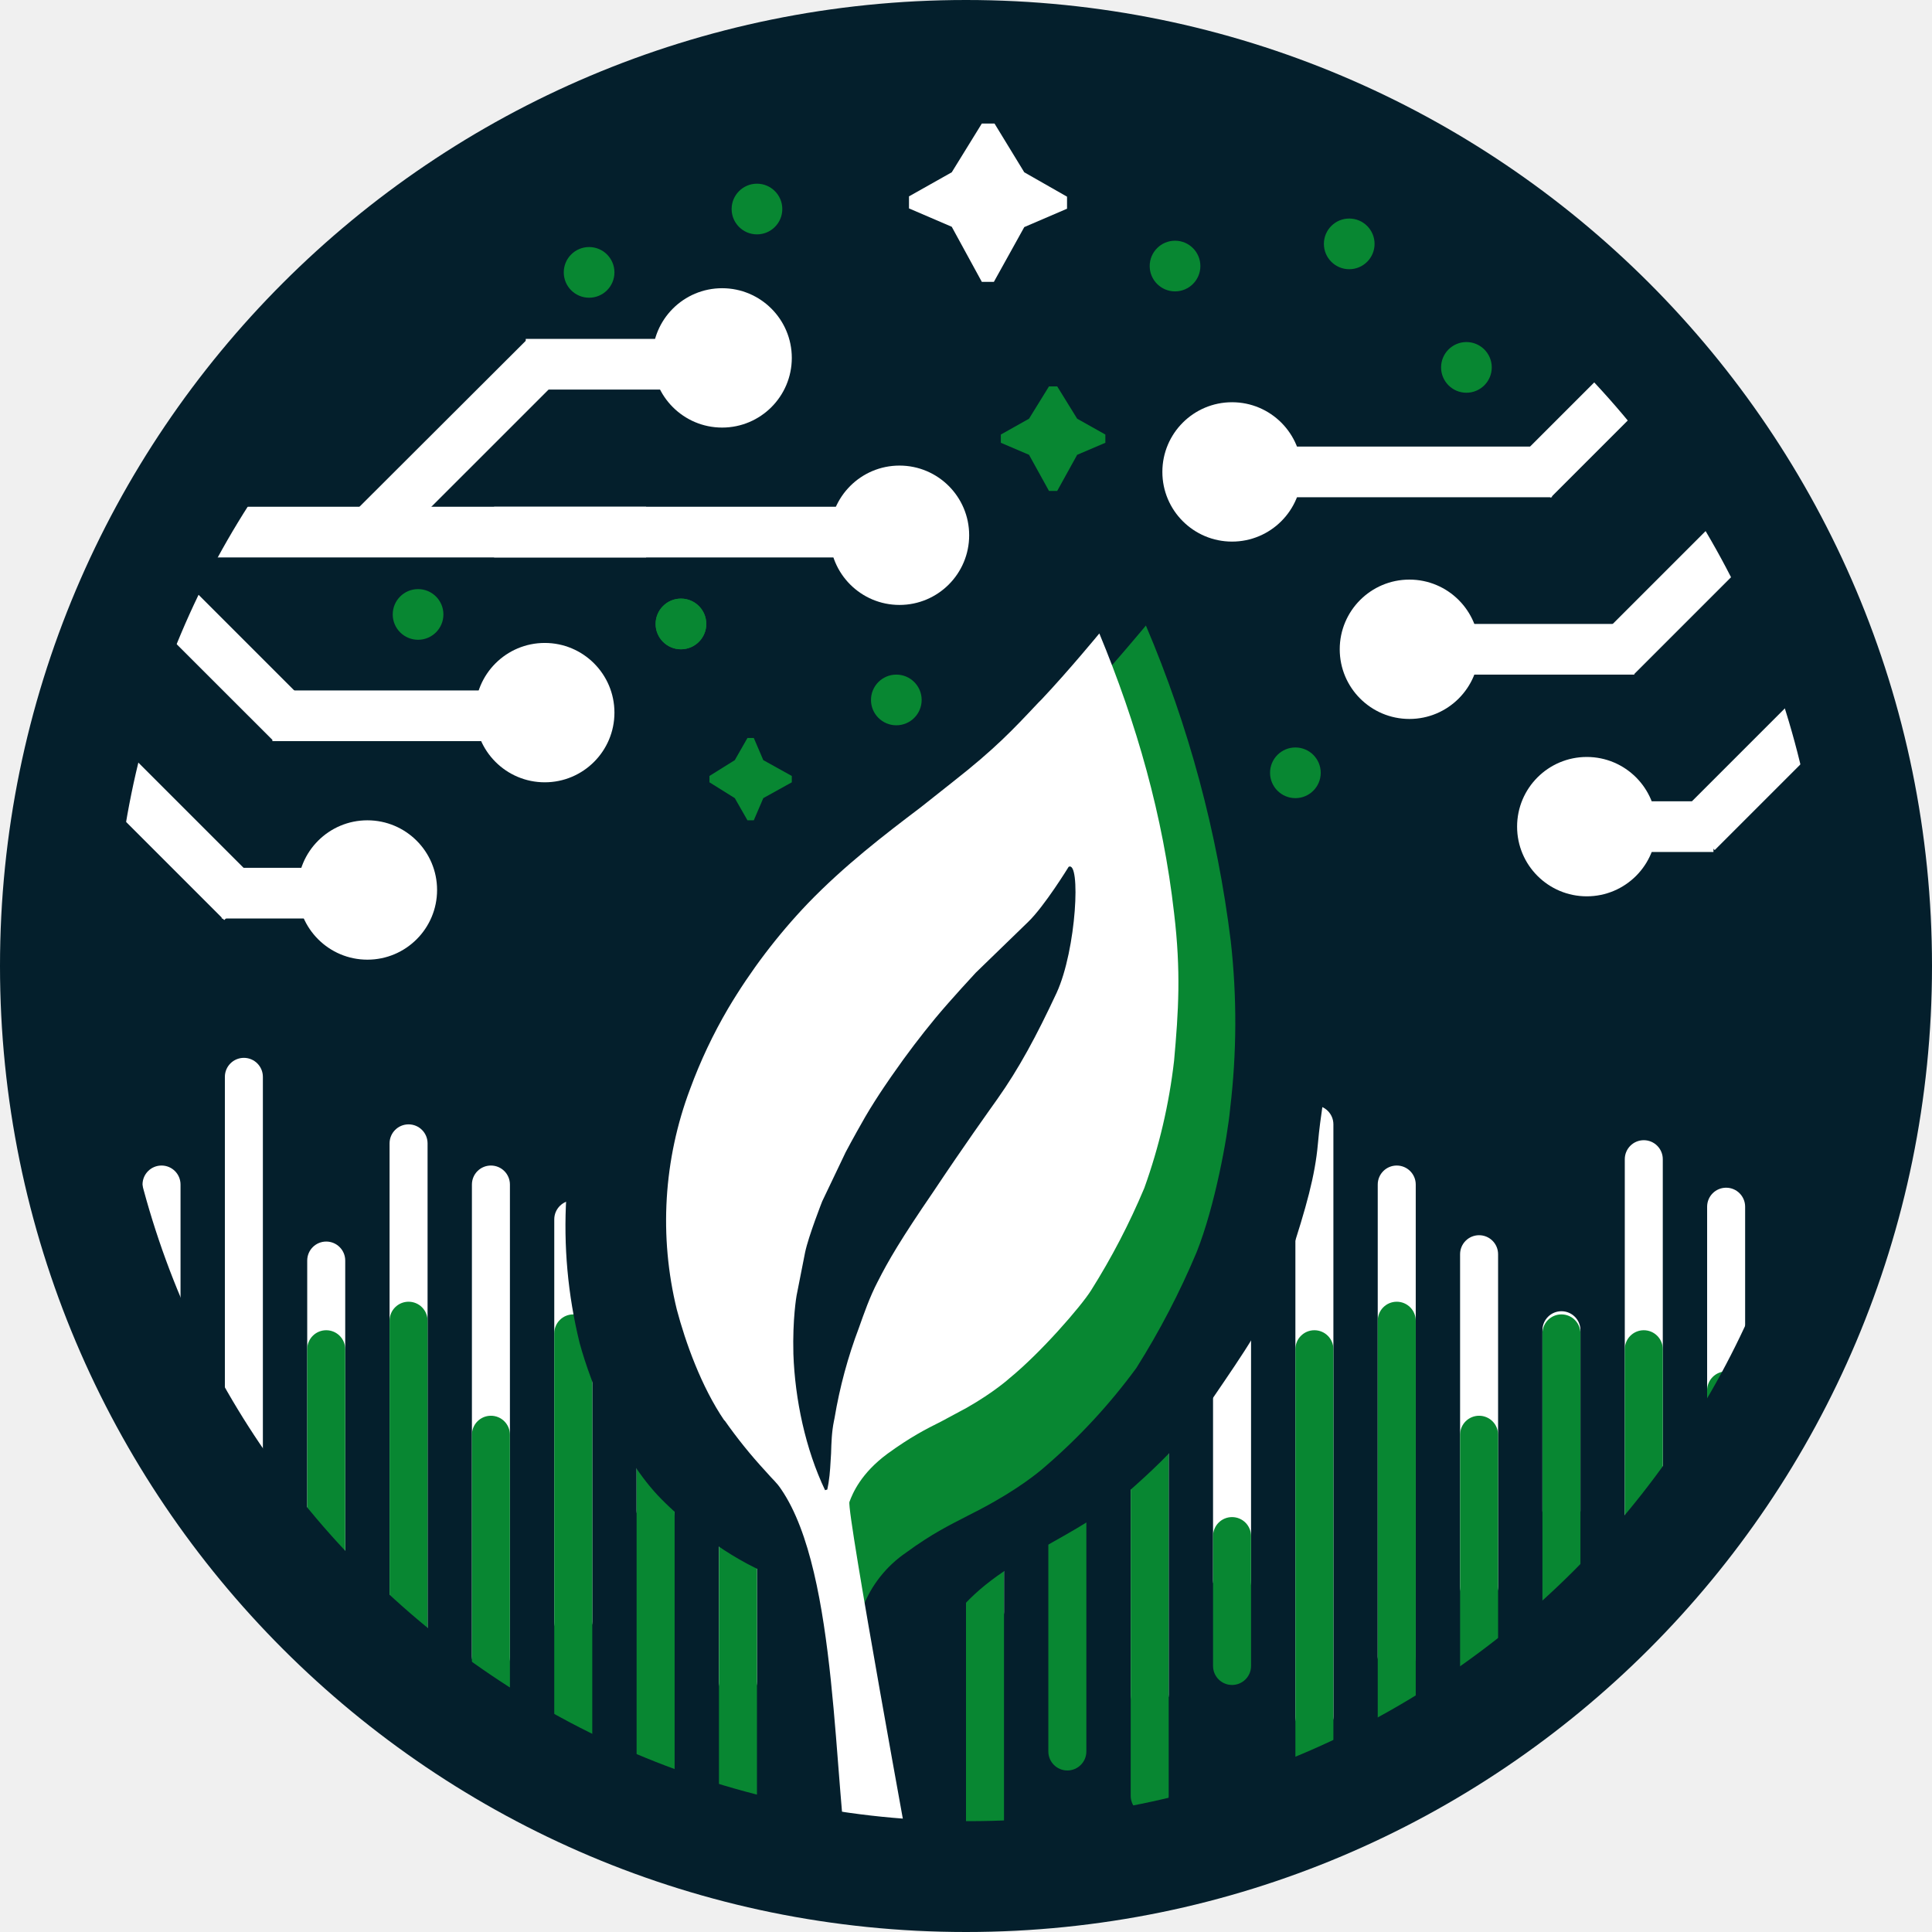
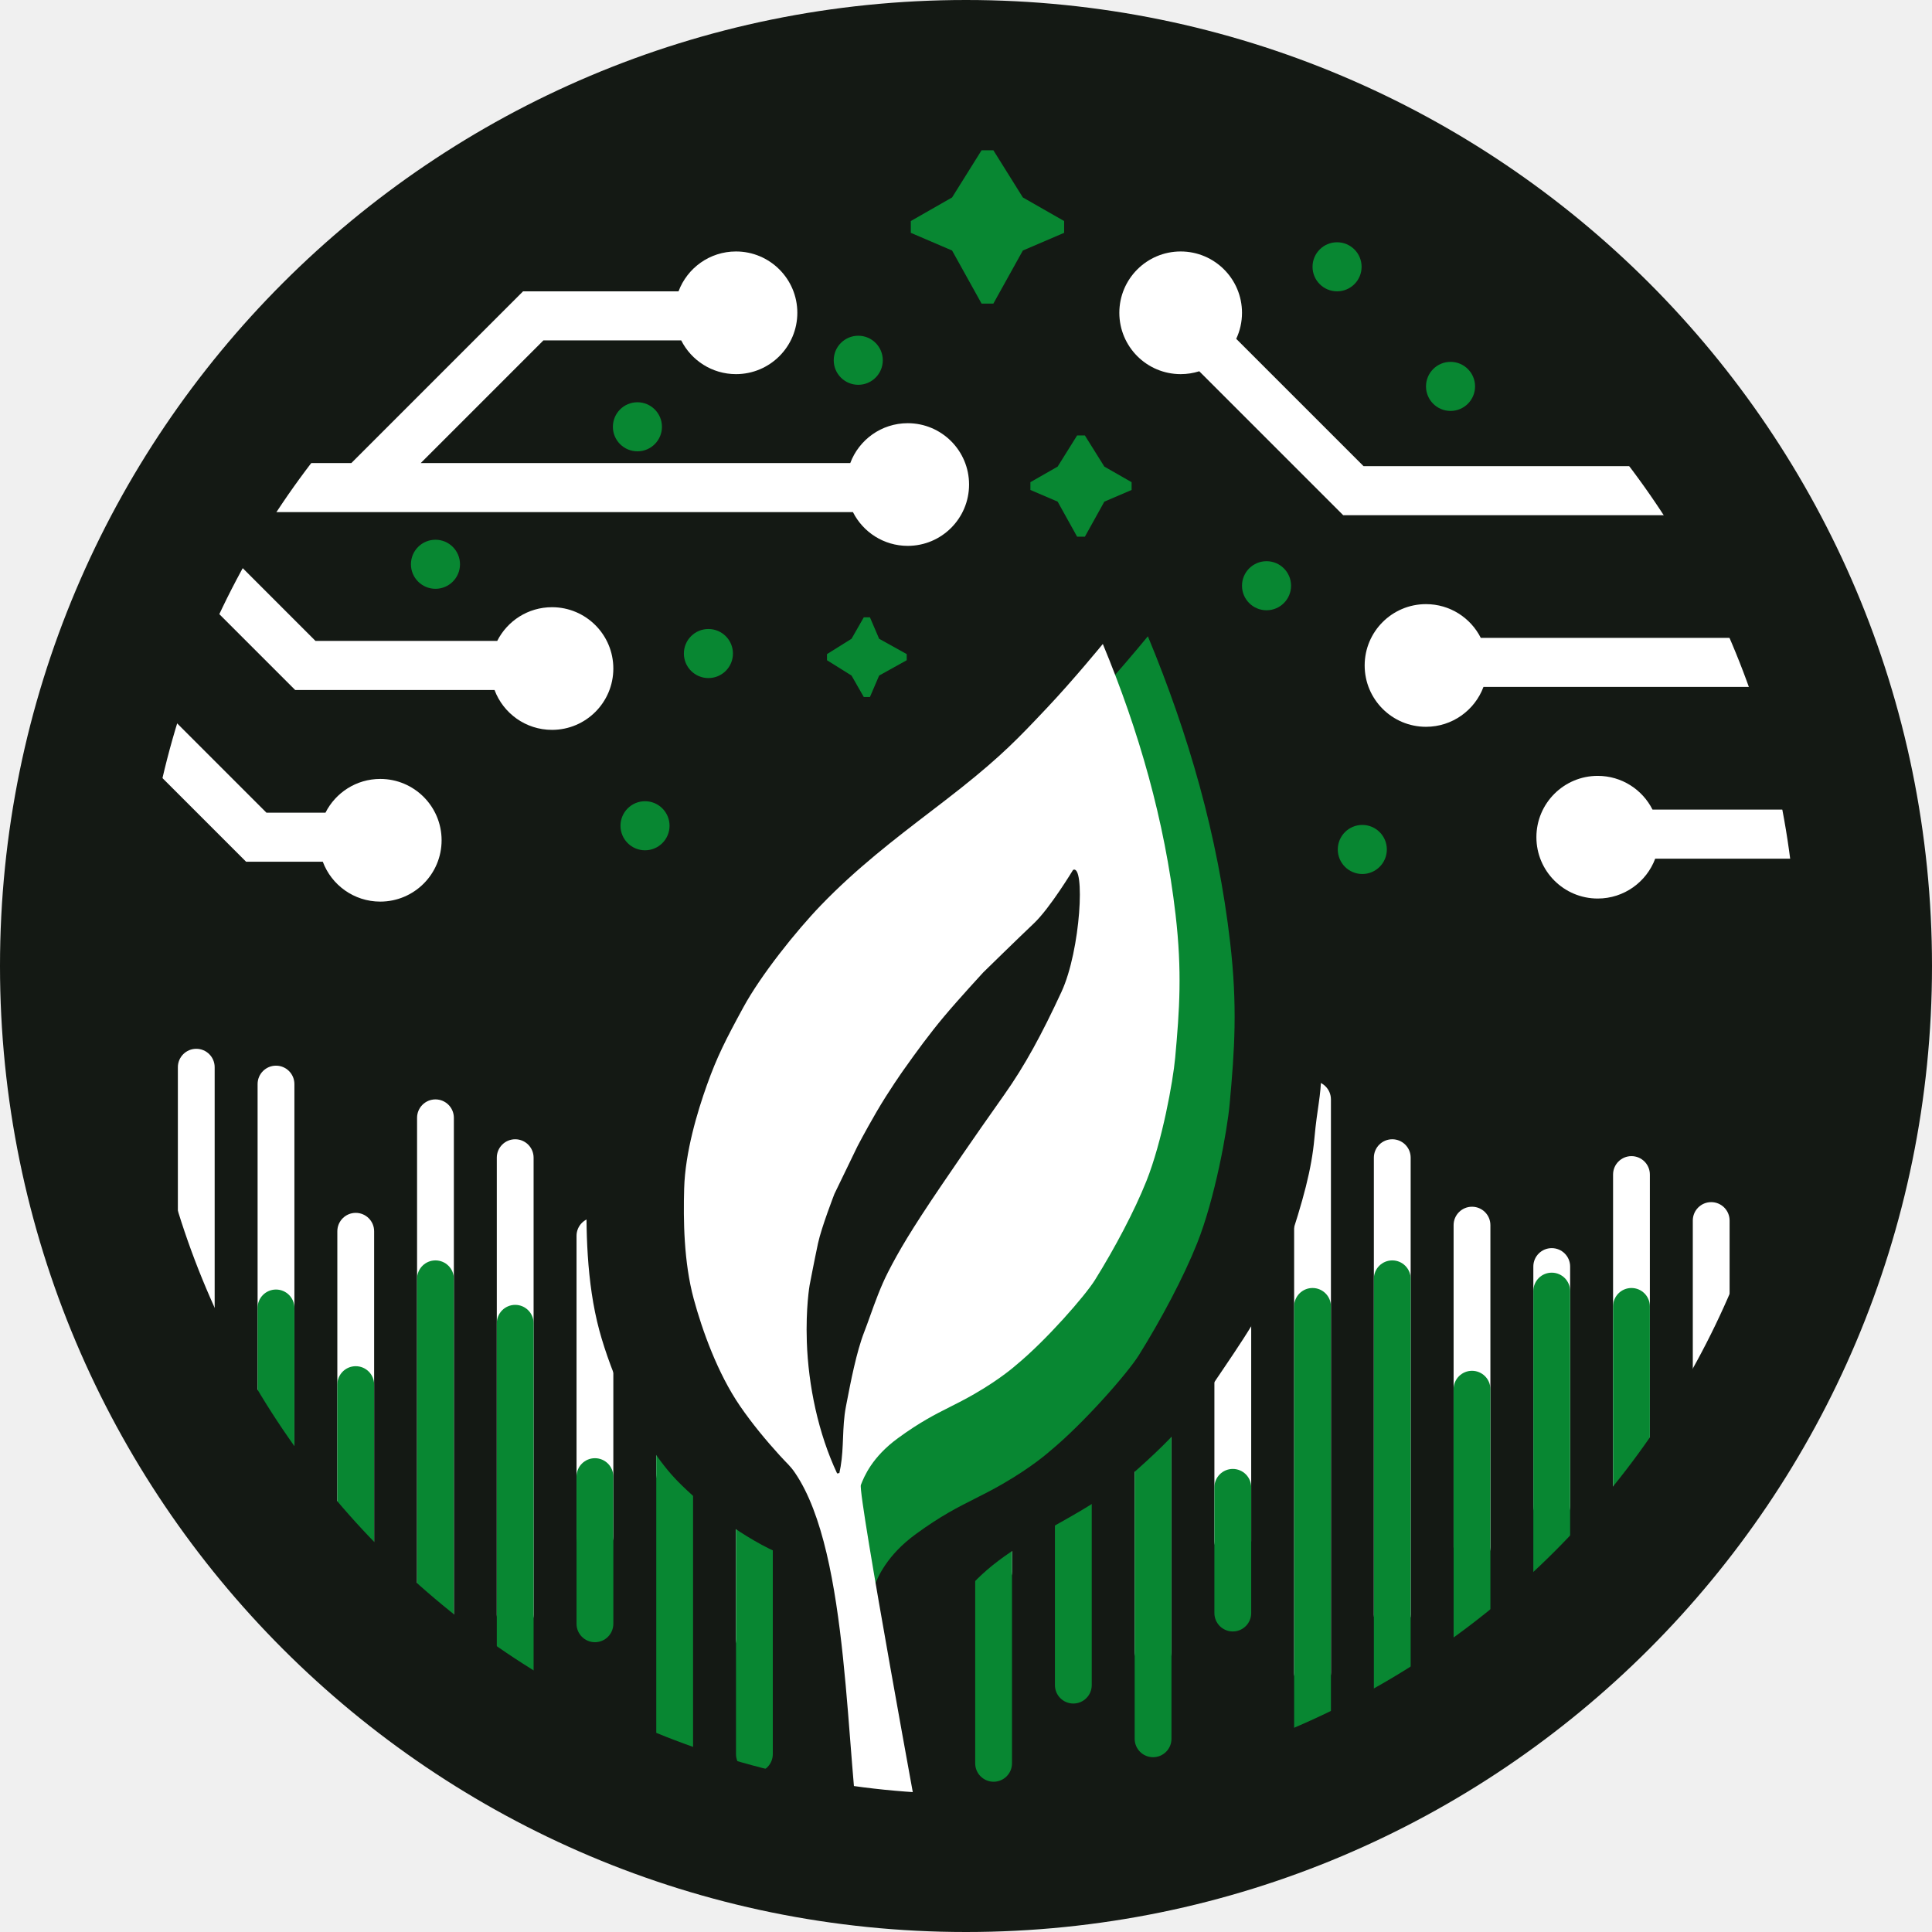
- <svg xmlns="http://www.w3.org/2000/svg" fill="none" viewBox="0 0 610 610">
-   <circle cx="305" cy="305" r="305" fill="#041F2C" />
-   <mask id="a" width="540" height="540" x="36" y="35" maskUnits="userSpaceOnUse" style="mask-type:alpha">
-     <circle cx="306" cy="305" r="270" fill="#fff" />
+ <svg xmlns="http://www.w3.org/2000/svg" width="630" height="630" viewBox="0 0 630 630" fill="none">
+   <circle cx="315" cy="315" r="315" fill="#141914" />
+   <mask id="mask0_10_599" style="mask-type:alpha" maskUnits="userSpaceOnUse" x="46" y="45" width="540" height="540">
+     <circle cx="316" cy="315" r="270" fill="white" />
  </mask>
-   <g mask="url(#a)">
-     <circle cx="22" cy="22" r="22" fill="#fff" transform="matrix(-1 0 0 1 250 91)" />
-     <circle cx="22" cy="22" r="22" fill="#fff" transform="matrix(-1 0 0 1 306 147)" />
-     <circle cx="116" cy="281" r="22" fill="#fff" transform="rotate(-90 116 281)" />
-     <path fill="#fff" d="m-96.9 100.2 179 179-11.3 11.3-179-179z" />
-     <path fill="#fff" d="M70 274h52v16H70z" />
-     <circle cx="172" cy="225" r="22" fill="#fff" transform="rotate(-90 172 225)" />
-     <path fill="#fff" d="M-73.9 51.2 97.2 222.3 86 233.6l-171.1-171zM478.3 145.8 549 75.1l11.3 11.3-70.7 70.7z" />
-     <path fill="#fff" d="M86 218h94v16H86zM166 107h67v16h-67z" />
-     <path fill="#fff" d="m124.3 171.9 53.1-53.1-11.3-11.3-53.1 53z" />
-     <path fill="#fff" d="M-1 176h205v-16H-1z" />
-     <path fill="#fff" d="M156 176h112v-16H156zM530.1 257.1l70.7-70.7 11.3 11.3-70.7 70.7z" />
-     <path fill="#fff" d="M496 253h45v16h-45zM504.6 201.6l70.7-70.7 11.3 11.3-70.7 70.7z" />
-     <circle cx="501" cy="261" r="22" fill="#fff" transform="rotate(-90 501 261)" />
-     <path fill="#fff" d="M516 213h-71v-16h71z" />
-     <circle cx="445" cy="205" r="22" fill="#fff" transform="rotate(-90 445 205)" />
-     <path fill="#fff" d="M490 157h-85v-16h85z" />
-     <circle cx="389" cy="149" r="22" fill="#fff" transform="rotate(-90 389 149)" />
-     <rect width="12" height="161" x="45" y="368" fill="#fff" rx="6" />
-     <rect width="12" height="229" x="71" y="334" fill="#fff" rx="6" />
-     <rect width="12" height="113" x="97" y="392" fill="#fff" rx="6" />
-     <rect width="12" height="187" x="123" y="355" fill="#fff" rx="6" />
-     <rect width="12" height="161" x="149" y="368" fill="#fff" rx="6" />
-     <rect width="12" height="139" x="175" y="379" fill="#fff" rx="6" />
-     <rect width="12" height="69" x="201" y="414" fill="#fff" rx="6" />
-     <rect width="12" height="177" x="227" y="360" fill="#fff" rx="6" />
-     <rect width="12" height="147" x="253" y="375" fill="#fff" rx="6" />
-     <rect width="12" height="111" x="279" y="393" fill="#fff" rx="6" />
-     <rect width="12" height="133" x="305" y="382" fill="#fff" rx="6" />
-     <rect width="12" height="49" x="331" y="424" fill="#fff" rx="6" />
-     <rect width="12" height="185" x="357" y="356" fill="#fff" rx="6" />
-     <rect width="12" height="113" x="383" y="392" fill="#fff" rx="6" />
-     <rect width="12" height="199" x="409" y="349" fill="#fff" rx="6" />
-     <rect width="12" height="161" x="435" y="368" fill="#fff" rx="6" />
-     <rect width="12" height="117" x="461" y="390" fill="#fff" rx="6" />
-     <rect width="12" height="69" x="487" y="414" fill="#fff" rx="6" />
-     <rect width="12" height="177" x="513" y="360" fill="#fff" rx="6" />
-     <rect width="12" height="147" x="539" y="375" fill="#fff" rx="6" />
-     <rect width="12" height="111" x="565" y="393" fill="#fff" rx="6" />
-     <rect width="12" height="171" x="97" y="420" fill="#088732" rx="6" />
-     <rect width="12" height="189" x="123" y="411" fill="#088732" rx="6" />
-     <rect width="12" height="117" x="149" y="447" fill="#088732" rx="6" />
-     <rect width="12" height="181" x="175" y="415" fill="#088732" rx="6" />
-     <rect width="12" height="171" x="201" y="420" fill="#088732" rx="6" />
-     <rect width="12" height="145" x="227" y="433" fill="#088732" rx="6" />
-     <rect width="12" height="73" x="253" y="469" fill="#088732" rx="6" />
-     <rect width="12" height="181" x="279" y="415" fill="#088732" rx="6" />
-     <rect width="12" height="151" x="305" y="430" fill="#088732" rx="6" />
-     <rect width="12" height="107" x="331" y="452" fill="#088732" rx="6" />
-     <rect width="12" height="135" x="357" y="438" fill="#088732" rx="6" />
-     <rect width="12" height="53" x="383" y="479" fill="#088732" rx="6" />
-     <rect width="12" height="171" x="409" y="420" fill="#088732" rx="6" />
-     <rect width="12" height="189" x="435" y="411" fill="#088732" rx="6" />
-     <rect width="12" height="117" x="461" y="447" fill="#088732" rx="6" />
-     <rect width="12" height="181" x="487" y="415" fill="#088732" rx="6" />
-     <rect width="12" height="171" x="513" y="420" fill="#088732" rx="6" />
-     <rect width="12" height="145" x="539" y="433" fill="#088732" rx="6" />
-     <rect width="12" height="73" x="565" y="469" fill="#088732" rx="6" />
-     <path fill="#041F2C" fill-rule="evenodd" d="M208.7 473.2c6.9 7 19 17 31.8 22.8 11 5.1 9.3 111.2 18 105.2 1-.5 40.7 14 44.8-7.7 4.8-25.4-8.8-53.5-5.7-77.6 12.9-22.4 39-27.9 57.5-43.9 18.3-16 22-22 31.4-35.8 9.3-13.7 15.3-22.9 20.7-39 5.3-16.2 8-26 8.9-36 1.8-20.6 4.7-12-1.7-73.3-6.5-61.3-41.8-106.1-57.2-143.4 0 0-12.6 15.4-23.8 27.3l-1.3 1.3c-10.5 11.2-18 19-35.3 32.8a981 981 0 0 1-13.3 10.3c-15 11.5-31.3 24-46.4 39.8a241.2 241.2 0 0 0-33 43.5c-7.6 13.9-11.3 21.2-15.6 33.1A154.3 154.3 0 0 0 183 424c3.6 13.3 12.9 36.3 25.8 49.3Z" clip-rule="evenodd" />
-     <mask id="b" width="184" height="447" x="207" y="197" maskUnits="userSpaceOnUse" style="mask-type:alpha">
-       <path fill="#fff" fill-rule="evenodd" d="M227.9 478.4c4.5 6.7 9.6 12.7 14.5 18.1 3 3.3 3.9 3.8 5.7 6.5 20.5 30 18.5 104.6 24.7 140.9l22.3-3.9s-23.9-129.5-22.7-132.5a37 37 0 0 1 13.7-17.3c8.2-6 13.6-8.6 19.2-11.5 2.8-1.4 5.7-2.9 9-4.8 10-5.7 15.4-10.6 15.4-10.6a186.4 186.4 0 0 0 29.1-31.4 249.3 249.3 0 0 0 19-36.5c5.8-14.5 9.8-36.6 10.6-45.4a229 229 0 0 0 .2-52.8 370 370 0 0 0-26.8-99.7s-11 13.3-20.7 23.6l-1 1.1a245.3 245.3 0 0 1-30.7 28.4l-11.5 8.9c-13 9.9-27.1 20.7-40.2 34.3a208.6 208.6 0 0 0-28.6 37.6 178 178 0 0 0-13.4 28.7 133 133 0 0 0-5 78.8 137 137 0 0 0 17.2 39.5Zm36.6 24.7.2-1.2.3-1.2c.6-3.6.7-7 .9-10.6a76 76 0 0 1 1-11.5l.3-1.2a170 170 0 0 1 6.5-26.3l2.1-5.8c1.9-5.2 4-11 6.7-16.4a286 286 0 0 1 19.8-32c11.5-17 19.8-28.7 23-33.2 7.7-10.9 14-22.5 21.2-38 7.1-15.4 8.8-47.3 4.3-45 0 0-8.5 14.1-14.5 19.7-5.9 5.6-18.7 18.2-18.7 18.2s-9 9.7-14.4 16.2c-5.4 6.4-10.2 13-15 19.8 0 0-5.6 7.8-10 15.4-4.4 7.7-7 12.7-7 12.7l-8.5 17.5s-4.8 12.3-6 18.2l-3.2 15.5s-1.4 8.2-1 20.8c.6 16.2 4.2 33.8 11.2 48.5l.8-.1Z" clip-rule="evenodd" />
-     </mask>
-     <g mask="url(#b)">
-       <path fill="#088732" d="m363.3 179.5 6.2 3.5.5 11.6 7.7 18.4 13.4 25.1 9 22.8 7.5 26.1 5.6 32.6 1.3 31.2-2.4 27.8-4.2 23-7 24.5-8.4 21.8-9.1 17.8-7 12.3-12.1 18.3-5.7 8.1-9.4 10.7L340 526l-16.5 16-16 12.9-17.3 12-10 7.3-14-103.6 1-2.7 2.5-3 8.9-7.6L308 441l15.3-11.7 11.1-12 6.6-9.3 4-5.8 5.6-9 5.2-11 5.5-15.2 4.9-19.1L369 328l.4-21.3-1-18.1-8-46.3-8.5-26-4.8-16.4 16.2-20.5Z" />
-     </g>
-     <path fill="#fff" fill-rule="evenodd" d="M228.8 448.5a153 153 0 0 0 12.9 16c2.6 3 3.4 3.4 5 5.8 18.1 26.6 16.3 92.5 21.8 124.6l19.7-3.4s-21-114.6-20-117.3c1-2.7 3.6-9 12-15.2 7.3-5.3 12-7.7 17-10.2l8-4.3c8.8-5 13.6-9.4 13.6-9.4 9.8-8 22.5-22.6 25.7-27.7a220.5 220.5 0 0 0 16.8-32.3 179 179 0 0 0 9.4-40.2c1.4-15.6 2.2-28.2 0-46.6-3.5-30.8-11.8-59.8-23.6-88.3 0 0-9.7 11.8-18.3 20.9l-1 1c-8 8.5-13.6 14.5-27 25l-10.1 8c-11.5 8.7-24 18.3-35.6 30.3a184.4 184.4 0 0 0-25.2 33.2 157.5 157.5 0 0 0-12 25.4 117.9 117.9 0 0 0-4.2 69.7c2.7 10.2 7.7 24.3 15 35Zm32.4 21.8.2-1 .2-1.1c.5-3.1.6-6.2.8-9.3.1-3.4.2-6.8.9-10.2l.2-1a150.6 150.6 0 0 1 7.7-28.5c1.6-4.5 3.4-9.7 5.9-14.5 3.4-6.7 7.3-13.4 17.5-28.3 10-15 17.4-25.3 20.3-29.4 6.8-9.6 12.3-19.8 18.7-33.5 6.3-13.7 7.7-42 3.8-39.8 0 0-7.6 12.4-12.8 17.4l-16.5 16s-8 8.6-12.8 14.4a265 265 0 0 0-13.2 17.4s-5 7-8.9 13.7c-3.9 6.8-6.2 11.2-6.2 11.2l-7.4 15.5s-4.3 10.9-5.4 16.1l-2.7 13.7s-1.3 7.3-1 18.4c.5 14.3 3.8 30 10 43l.7-.2Z" clip-rule="evenodd" />
-     <circle cx="186" cy="86" r="8" fill="#088732" />
-     <circle cx="215" cy="197" r="8" fill="#088732" />
-     <circle cx="215" cy="197" r="8" fill="#088732" />
-     <circle cx="426" cy="77" r="8" fill="#088732" />
-     <circle cx="463" cy="116" r="8" fill="#088732" />
-     <path fill="#088732" d="M140 194a8 8 0 1 1-16 0 8 8 0 0 1 16 0ZM333.8 122h-2.6l-6.3 10.2-8.9 5v2.6l8.9 3.8 6.3 11.4h2.6l6.3-11.4 8.9-3.8v-2.6l-8.9-5-6.3-10.2Z" />
-     <path fill="#fff" d="M314 39h-4l-9.5 15.4L287 62v3.8l13.5 5.8L310 89h3.8l9.6-17.3 13.5-5.8v-3.8l-13.5-7.7L314 39Z" />
-     <path fill="#088732" d="M379 84a8 8 0 1 1-16 0 8 8 0 0 1 16 0ZM291 221a8 8 0 1 1-16 0 8 8 0 0 1 16 0Z" />
-     <circle cx="239" cy="66" r="8" fill="#088732" />
-     <circle cx="409" cy="244" r="8" fill="#088732" transform="rotate(90 409 244)" />
-     <path fill="#088732" d="M224 247v-2l8-5 4-7h2l3 7 9 5v2l-9 5-3 7h-2l-4-7-8-5Z" />
+   <g mask="url(#mask0_10_599)">
+     <path d="M86.881 265L45.598 223.717L34.284 235.03L80.252 280.998L80.254 280.996V281L105.259 281C108.096 288.593 115.417 294 124 294C135.045 294 144 285.046 144 274C144 262.954 135.045 254 124 254C116.191 254 109.428 258.475 106.134 265L86.881 265Z" fill="white" />
+     <path d="M102.881 209L62.705 168.823L51.391 180.137L96.26 225.006L96.266 225L161.259 225C164.096 232.593 171.417 238 180 238C191.046 238 200 229.046 200 218C200 206.954 191.046 198 180 198C172.191 198 165.428 202.475 162.134 209L102.881 209Z" fill="white" />
+     <path d="M278.134 167L70.69 167L70.69 151H114.568L170.569 95L170.584 95.016V95L221.259 95C224.097 87.406 231.417 82 240 82C251.046 82 260 90.954 260 102C260 113.046 251.046 122 240 122C232.192 122 225.428 117.525 222.135 111L177.196 111L137.196 151L277.259 151C280.097 143.407 287.417 138 296 138C307.046 138 316 146.954 316 158C316 169.046 307.046 178 296 178C288.191 178 281.428 173.525 278.134 167Z" fill="white" />
+     <path d="M538.865 264C535.572 257.475 528.809 253 521 253C509.954 253 501 261.954 501 273C501 284.046 509.954 293 521 293C529.583 293 536.904 287.593 539.741 280H597.748V264H538.865Z" fill="white" />
+     <path d="M482.865 208C479.572 201.475 472.809 197 465 197C453.954 197 445 205.954 445 217C445 228.046 453.954 237 465 237C473.583 237 480.904 231.593 483.741 224H586V208H482.865Z" fill="white" />
+     <path d="M405 102C405 90.954 396.046 82 385 82C373.954 82 365 90.954 365 102C365 113.046 373.954 122 385 122C387.114 122 389.151 121.672 391.064 121.064L438 168L564.522 168V152H444.627L403.115 110.488C404.324 107.911 405 105.034 405 102Z" fill="white" />
+     <rect x="58" y="342" width="12" height="220" rx="6" fill="white" />
+     <rect x="84" y="347.5" width="12" height="209" rx="6" fill="white" />
+     <rect x="110" y="395.5" width="12" height="113" rx="6" fill="white" />
+     <rect x="136" y="358.5" width="12" height="187" rx="6" fill="white" />
+     <rect x="162" y="371.5" width="12" height="161" rx="6" fill="white" />
+     <rect x="188" y="397" width="12" height="110" rx="6" fill="white" />
+     <rect x="214" y="417.5" width="12" height="69" rx="6" fill="white" />
+     <rect x="240" y="363.5" width="12" height="177" rx="6" fill="white" />
+     <rect x="266" y="378.5" width="12" height="147" rx="6" fill="white" />
+     <rect x="292" y="396.5" width="12" height="111" rx="6" fill="white" />
+     <rect x="318" y="385.5" width="12" height="133" rx="6" fill="white" />
+     <rect x="344" y="427.5" width="12" height="49" rx="6" fill="white" />
+     <rect x="370" y="359.5" width="12" height="185" rx="6" fill="white" />
+     <rect x="396" y="395.5" width="12" height="113" rx="6" fill="white" />
+     <rect x="422" y="352.5" width="12" height="199" rx="6" fill="white" />
+     <rect x="448" y="371.5" width="12" height="161" rx="6" fill="white" />
+     <rect x="474" y="393.5" width="12" height="117" rx="6" fill="white" />
+     <rect x="500" y="407" width="12" height="90" rx="6" fill="white" />
+     <rect x="526" y="377" width="12" height="150" rx="6" fill="white" />
+     <rect x="552" y="392" width="12" height="120" rx="6" fill="white" />
+     <rect x="84" y="420.5" width="12" height="170" rx="6" fill="#088732" />
+     <rect x="110" y="445.5" width="12" height="120" rx="6" fill="#088732" />
+     <rect x="136" y="411" width="12" height="189" rx="6" fill="#088732" />
+     <rect x="162" y="425.5" width="12" height="160" rx="6" fill="#088732" />
+     <rect x="188" y="475.5" width="12" height="60" rx="6" fill="#088732" />
+     <rect x="214" y="420" width="12" height="171" rx="6" fill="#088732" />
+     <rect x="240" y="433" width="12" height="145" rx="6" fill="#088732" />
+     <rect x="266" y="469" width="12" height="73" rx="6" fill="#088732" />
+     <rect x="292" y="415" width="12" height="181" rx="6" fill="#088732" />
+     <rect x="318" y="430" width="12" height="151" rx="6" fill="#088732" />
+     <rect x="344" y="455.5" width="12" height="100" rx="6" fill="#088732" />
+     <rect x="370" y="438" width="12" height="135" rx="6" fill="#088732" />
+     <rect x="396" y="479" width="12" height="53" rx="6" fill="#088732" />
+     <rect x="422" y="420" width="12" height="171" rx="6" fill="#088732" />
+     <rect x="448" y="411" width="12" height="189" rx="6" fill="#088732" />
+     <rect x="474" y="447" width="12" height="117" rx="6" fill="#088732" />
+     <rect x="500" y="415" width="12" height="181" rx="6" fill="#088732" />
+     <rect x="526" y="420" width="12" height="171" rx="6" fill="#088732" />
+     <rect x="552" y="455.5" width="12" height="100" rx="6" fill="#088732" />
+     <rect x="578" y="485.5" width="12" height="40" rx="6" fill="#088732" />
+     <path fill-rule="evenodd" clip-rule="evenodd" d="M221.202 483.237C228.095 490.203 240.295 500.221 253.002 506.044C264.036 511.1 262.33 617.195 270.983 611.176C271.993 610.665 311.743 625.161 315.832 603.505C320.624 578.122 307.057 550.001 310.159 525.85C323.047 503.499 349.214 498.027 367.595 482.04C385.976 466.052 389.696 459.998 399.008 446.231C408.32 432.464 414.364 423.314 419.721 407.18C425.078 391.046 427.69 381.28 428.612 371.166C430.483 350.644 433.327 359.2 426.902 297.906C420.476 236.612 385.177 191.758 369.744 154.489C369.744 154.489 357.136 169.921 345.909 181.797C345.488 182.242 345.073 182.682 344.662 183.116C334.121 194.274 326.733 202.094 309.32 215.933C305.075 219.306 300.621 222.721 296.036 226.237C281.077 237.706 264.712 250.253 249.597 265.973C238.903 277.094 224.023 295.798 216.595 309.452C209.029 323.357 205.327 330.667 201.058 342.642C197.026 353.951 191.802 371.248 191.371 386.779C191 400.117 191.185 418.118 195.448 433.872C199.052 447.194 208.323 470.222 221.202 483.237Z" fill="#141914" />
+     <path d="M295.387 582.174C289.743 550.327 284.402 518.959 284.983 517.466C286.18 514.395 289.094 507.203 298.678 500.216C306.812 494.286 312.204 491.566 317.817 488.735C320.656 487.303 323.551 485.843 326.885 483.924C336.814 478.213 342.281 473.264 342.281 473.264C353.401 464.122 367.754 447.693 371.357 441.916C378.662 430.207 385.949 416.486 390.368 405.41C396.172 390.86 400.17 368.758 400.971 360.02C402.597 342.291 403.553 328.133 401.128 307.244C397.091 272.466 387.656 239.669 374.307 207.478C374.307 207.478 369.193 213.724 362.848 220.956L364.455 226.41L372.949 252.349L380.873 298.677L381.936 316.756L381.533 338.13L378.822 357.87L373.972 376.961L368.446 392.109L363.232 403.146L357.681 412.212L347.059 427.217L335.931 439.266L320.691 451.003L291.004 467.24L282.307 474.713C281.299 479.129 280.438 483.587 279.697 487.425L279.587 487.994L292.733 584.122L295.387 582.174Z" fill="#088732" />
+     <path fill-rule="evenodd" clip-rule="evenodd" d="M241.318 458.491C245.371 464.392 249.832 469.717 254.209 474.548C256.827 477.437 257.613 477.88 259.248 480.28C277.363 506.874 275.574 572.769 281.067 604.886L300.781 601.514C300.781 601.514 279.662 486.934 280.719 484.217C281.776 481.5 284.351 475.138 292.82 468.959C300.008 463.714 304.773 461.308 309.733 458.804C312.242 457.538 314.8 456.247 317.747 454.55C326.521 449.498 331.352 445.121 331.352 445.121C341.179 437.035 353.861 422.503 357.046 417.393C363.5 407.035 369.938 394.897 373.842 385.099C378.97 372.228 382.499 352.675 383.206 344.946C384.641 329.261 385.483 316.736 383.337 298.255C379.764 267.488 371.42 238.471 359.617 209.991C359.617 209.991 349.968 221.786 341.375 230.865C341.053 231.205 340.735 231.541 340.421 231.873C332.354 240.402 326.7 246.38 313.374 256.959C310.125 259.538 306.717 262.148 303.208 264.836C291.76 273.604 279.236 283.195 267.668 295.212C259.484 303.713 248.095 318.01 242.409 328.446C236.618 339.074 233.784 344.661 230.516 353.814C227.429 362.458 223.429 375.678 223.097 387.548C222.811 397.742 222.95 411.499 226.209 423.538C228.965 433.719 233.991 447.824 241.318 458.491ZM273.709 480.343C273.778 479.987 273.848 479.627 273.912 479.299C274.002 478.834 274.08 478.434 274.124 478.202C274.653 475.073 274.778 471.982 274.903 468.89C275.04 465.506 275.177 462.119 275.843 458.673C275.908 458.335 275.974 457.99 276.042 457.639C277.424 450.472 279.277 440.858 281.822 434.317C282.428 432.76 283.046 431.034 283.701 429.207C285.332 424.658 287.187 419.481 289.63 414.72C293.054 408.047 296.971 401.29 307.1 386.369C317.23 371.448 324.584 361.059 327.444 357.019C334.236 347.424 339.772 337.157 346.114 323.469C352.456 309.782 353.893 281.549 349.902 283.683C349.902 283.683 342.392 296.128 337.152 301.082C331.913 306.036 320.616 317.099 320.616 317.099C320.616 317.099 312.676 325.71 307.854 331.456C303.125 337.09 298.858 342.94 294.611 348.939C294.611 348.939 289.709 355.864 285.792 362.621C281.875 369.378 279.592 373.827 279.592 373.827L272.096 389.312C272.096 389.312 267.867 400.181 266.739 405.446C265.611 410.712 264.002 419.103 264.002 419.103C264.002 419.103 262.718 426.425 263.094 437.52C263.579 451.839 266.83 467.425 272.976 480.469L273.709 480.343Z" fill="white" />
+     <path d="M452.232 277C452.232 281.418 448.651 285 444.232 285C439.814 285 436.232 281.418 436.232 277C436.232 272.582 439.814 269 444.232 269C448.651 269 452.232 272.582 452.232 277Z" fill="#088732" />
+     <path d="M239.004 213.11C239.004 217.528 235.423 221.11 231.004 221.11C226.586 221.11 223.004 217.528 223.004 213.11C223.004 208.691 226.586 205.11 231.004 205.11C235.423 205.11 239.004 208.691 239.004 213.11Z" fill="#088732" />
+     <circle cx="413" cy="191" r="8" transform="rotate(90 413 191)" fill="#088732" />
+     <circle cx="210.332" cy="269.268" r="8" fill="#088732" />
+     <path d="M150 184C150 188.418 146.418 192 142 192C137.582 192 134 188.418 134 184C134 179.582 137.582 176 142 176C146.418 176 150 179.582 150 184Z" fill="#088732" />
+     <circle cx="473" cy="126" r="8" fill="#088732" />
+     <circle cx="207.854" cy="139.172" r="8" fill="#088732" />
+     <circle cx="436" cy="87" r="8" fill="#088732" />
+     <circle cx="279.868" cy="117.479" r="8" fill="#088732" />
+     <path d="M269.671 215.294V213.294L277.671 208.294L281.671 201.294H283.671L286.671 208.294L295.671 213.294V215.294L286.671 220.294L283.671 227.294H281.671L277.671 220.294L269.671 215.294Z" fill="#088732" />
+     <path d="M353.769 142H351.231L344.885 152.154L336 157.231V159.769L344.885 163.577L351.231 175H353.769L360.115 163.577L369 159.769V157.231L360.115 152.154L353.769 142Z" fill="#088732" />
+     <path d="M323.923 49H320.077L310.462 64.385L297 72.077V75.923L310.462 81.692L320.077 99H323.923L333.538 81.692L347 75.923V72.077L333.538 64.385L323.923 49Z" fill="#088732" />
  </g>
</svg>
